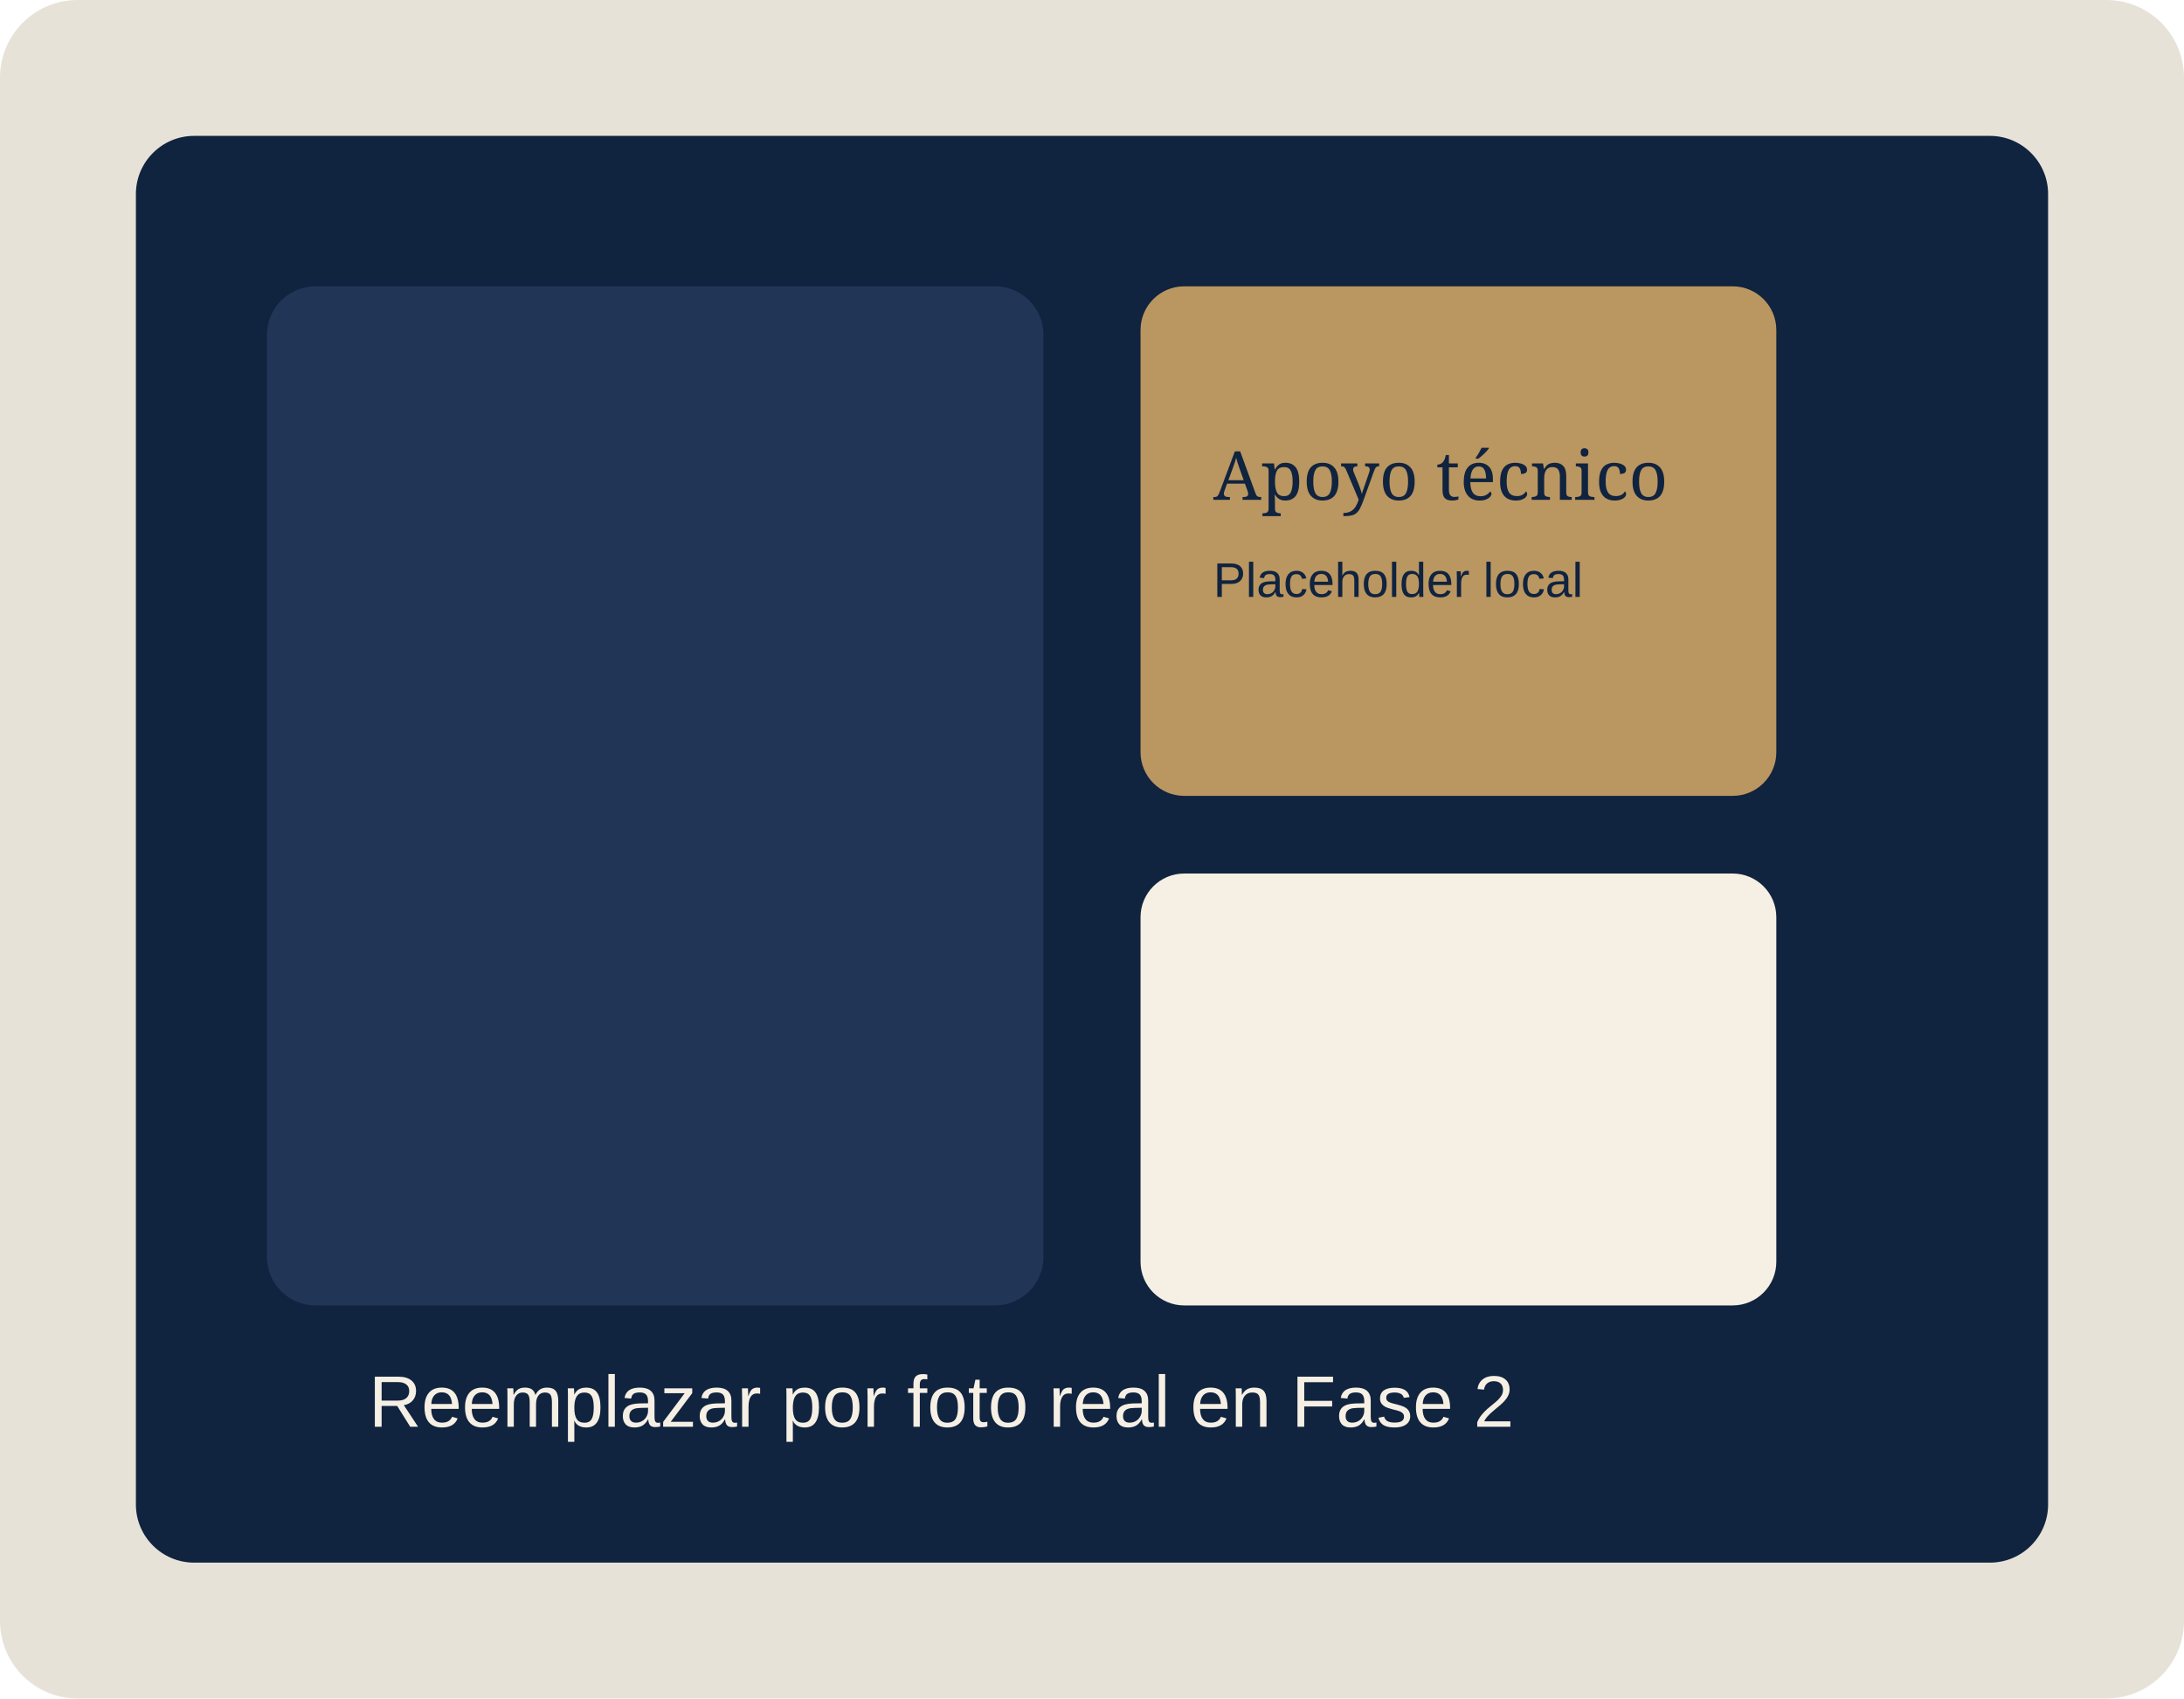
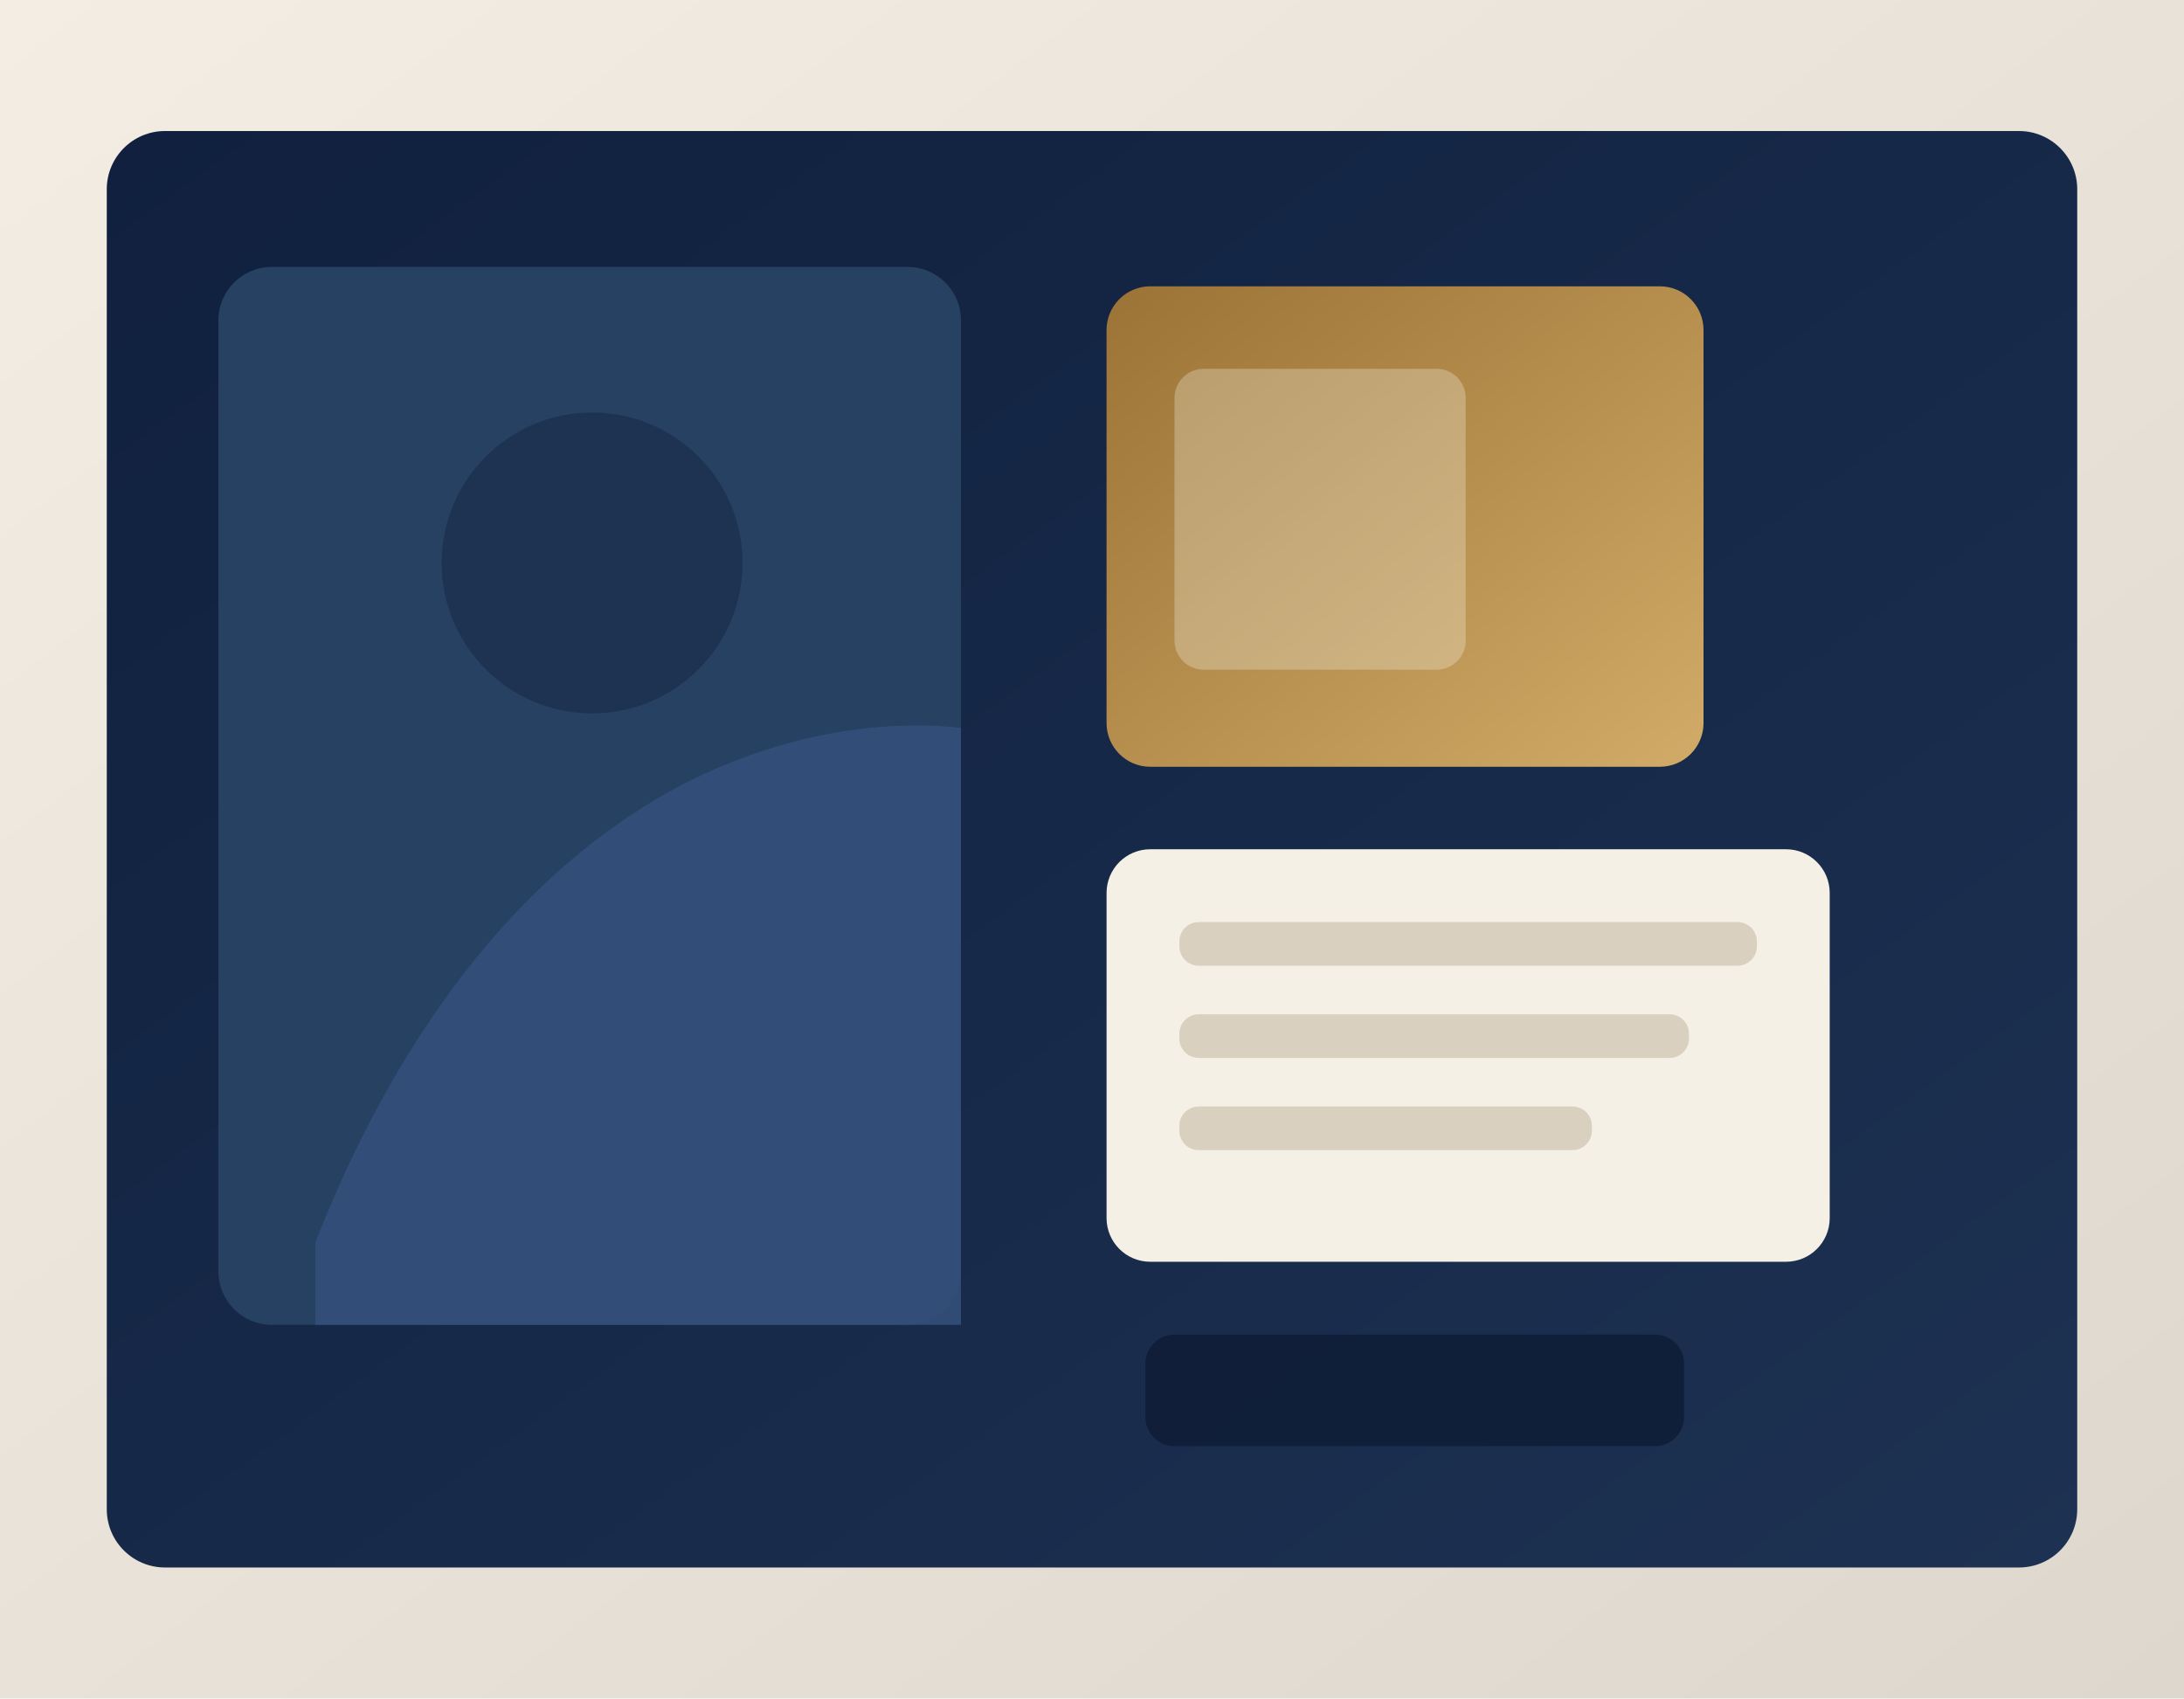
<svg xmlns="http://www.w3.org/2000/svg" viewBox="0 0 900 700" role="img" aria-labelledby="title desc">
-   <rect width="900" height="700" rx="32" fill="#e7e2d8" />
-   <rect x="56" y="56" width="788" height="588" rx="24" fill="#10233f" />
-   <rect x="110" y="118" width="320" height="420" rx="20" fill="#213657" />
-   <rect x="470" y="118" width="262" height="210" rx="18" fill="#c9a063" opacity=".92" />
-   <rect x="470" y="360" width="262" height="178" rx="18" fill="#f6efe4" />
-   <text x="500" y="206" fill="#10233f" font-size="28" font-family="Georgia, serif">Apoyo técnico</text>
-   <text x="500" y="246" fill="#10233f" font-size="20" font-family="Arial, sans-serif">Placeholder local</text>
-   <text x="152" y="588" fill="#f6efe4" font-size="30" font-family="Arial, sans-serif">Reemplazar por foto real en Fase 2</text>
+   <defs>
+     <linearGradient id="bg" x1="0%" y1="0%" x2="100%" y2="100%">
+       <stop offset="0%" stop-color="#f3ede3" />
+       <stop offset="100%" stop-color="#ddd7cd" />
+     </linearGradient>
+     <linearGradient id="navy" x1="0%" y1="0%" x2="100%" y2="100%">
+       <stop offset="0%" stop-color="#10203e" />
+       <stop offset="100%" stop-color="#1d3152" />
+     </linearGradient>
+     <linearGradient id="gold" x1="0%" y1="0%" x2="100%" y2="100%">
+       <stop offset="0%" stop-color="#9b7336" />
+       <stop offset="100%" stop-color="#d1ab67" />
+     </linearGradient>
+   </defs>
+   <rect width="900" height="700" fill="url(#bg)" />
+   <rect x="44" y="54" width="812" height="592" rx="24" fill="url(#navy)" />
+   <rect x="90" y="110" width="306" height="436" rx="22" fill="#274162" />
+   <path d="M130 512c32-82 82-152 150-188 38-20 80-28 116-24v246H130z" fill="#33507a" opacity=".9" />
+   <circle cx="244" cy="232" r="62" fill="#1b304d" opacity=".8" />
+   <rect x="456" y="118" width="246" height="198" rx="18" fill="url(#gold)" />
+   <rect x="484" y="152" width="120" height="124" rx="12" fill="#f6f0e4" opacity=".3" />
+   <rect x="456" y="350" width="298" height="170" rx="18" fill="#f5f0e6" />
+   <rect x="486" y="380" width="238" height="18" rx="8" fill="#d9d0c0" />
+   <rect x="486" y="418" width="210" height="18" rx="8" fill="#d9d0c0" />
+   <rect x="486" y="456" width="170" height="18" rx="8" fill="#d9d0c0" />
+   <rect x="472" y="550" width="222" height="46" rx="12" fill="#0f1d37" opacity=".92" />
</svg>
